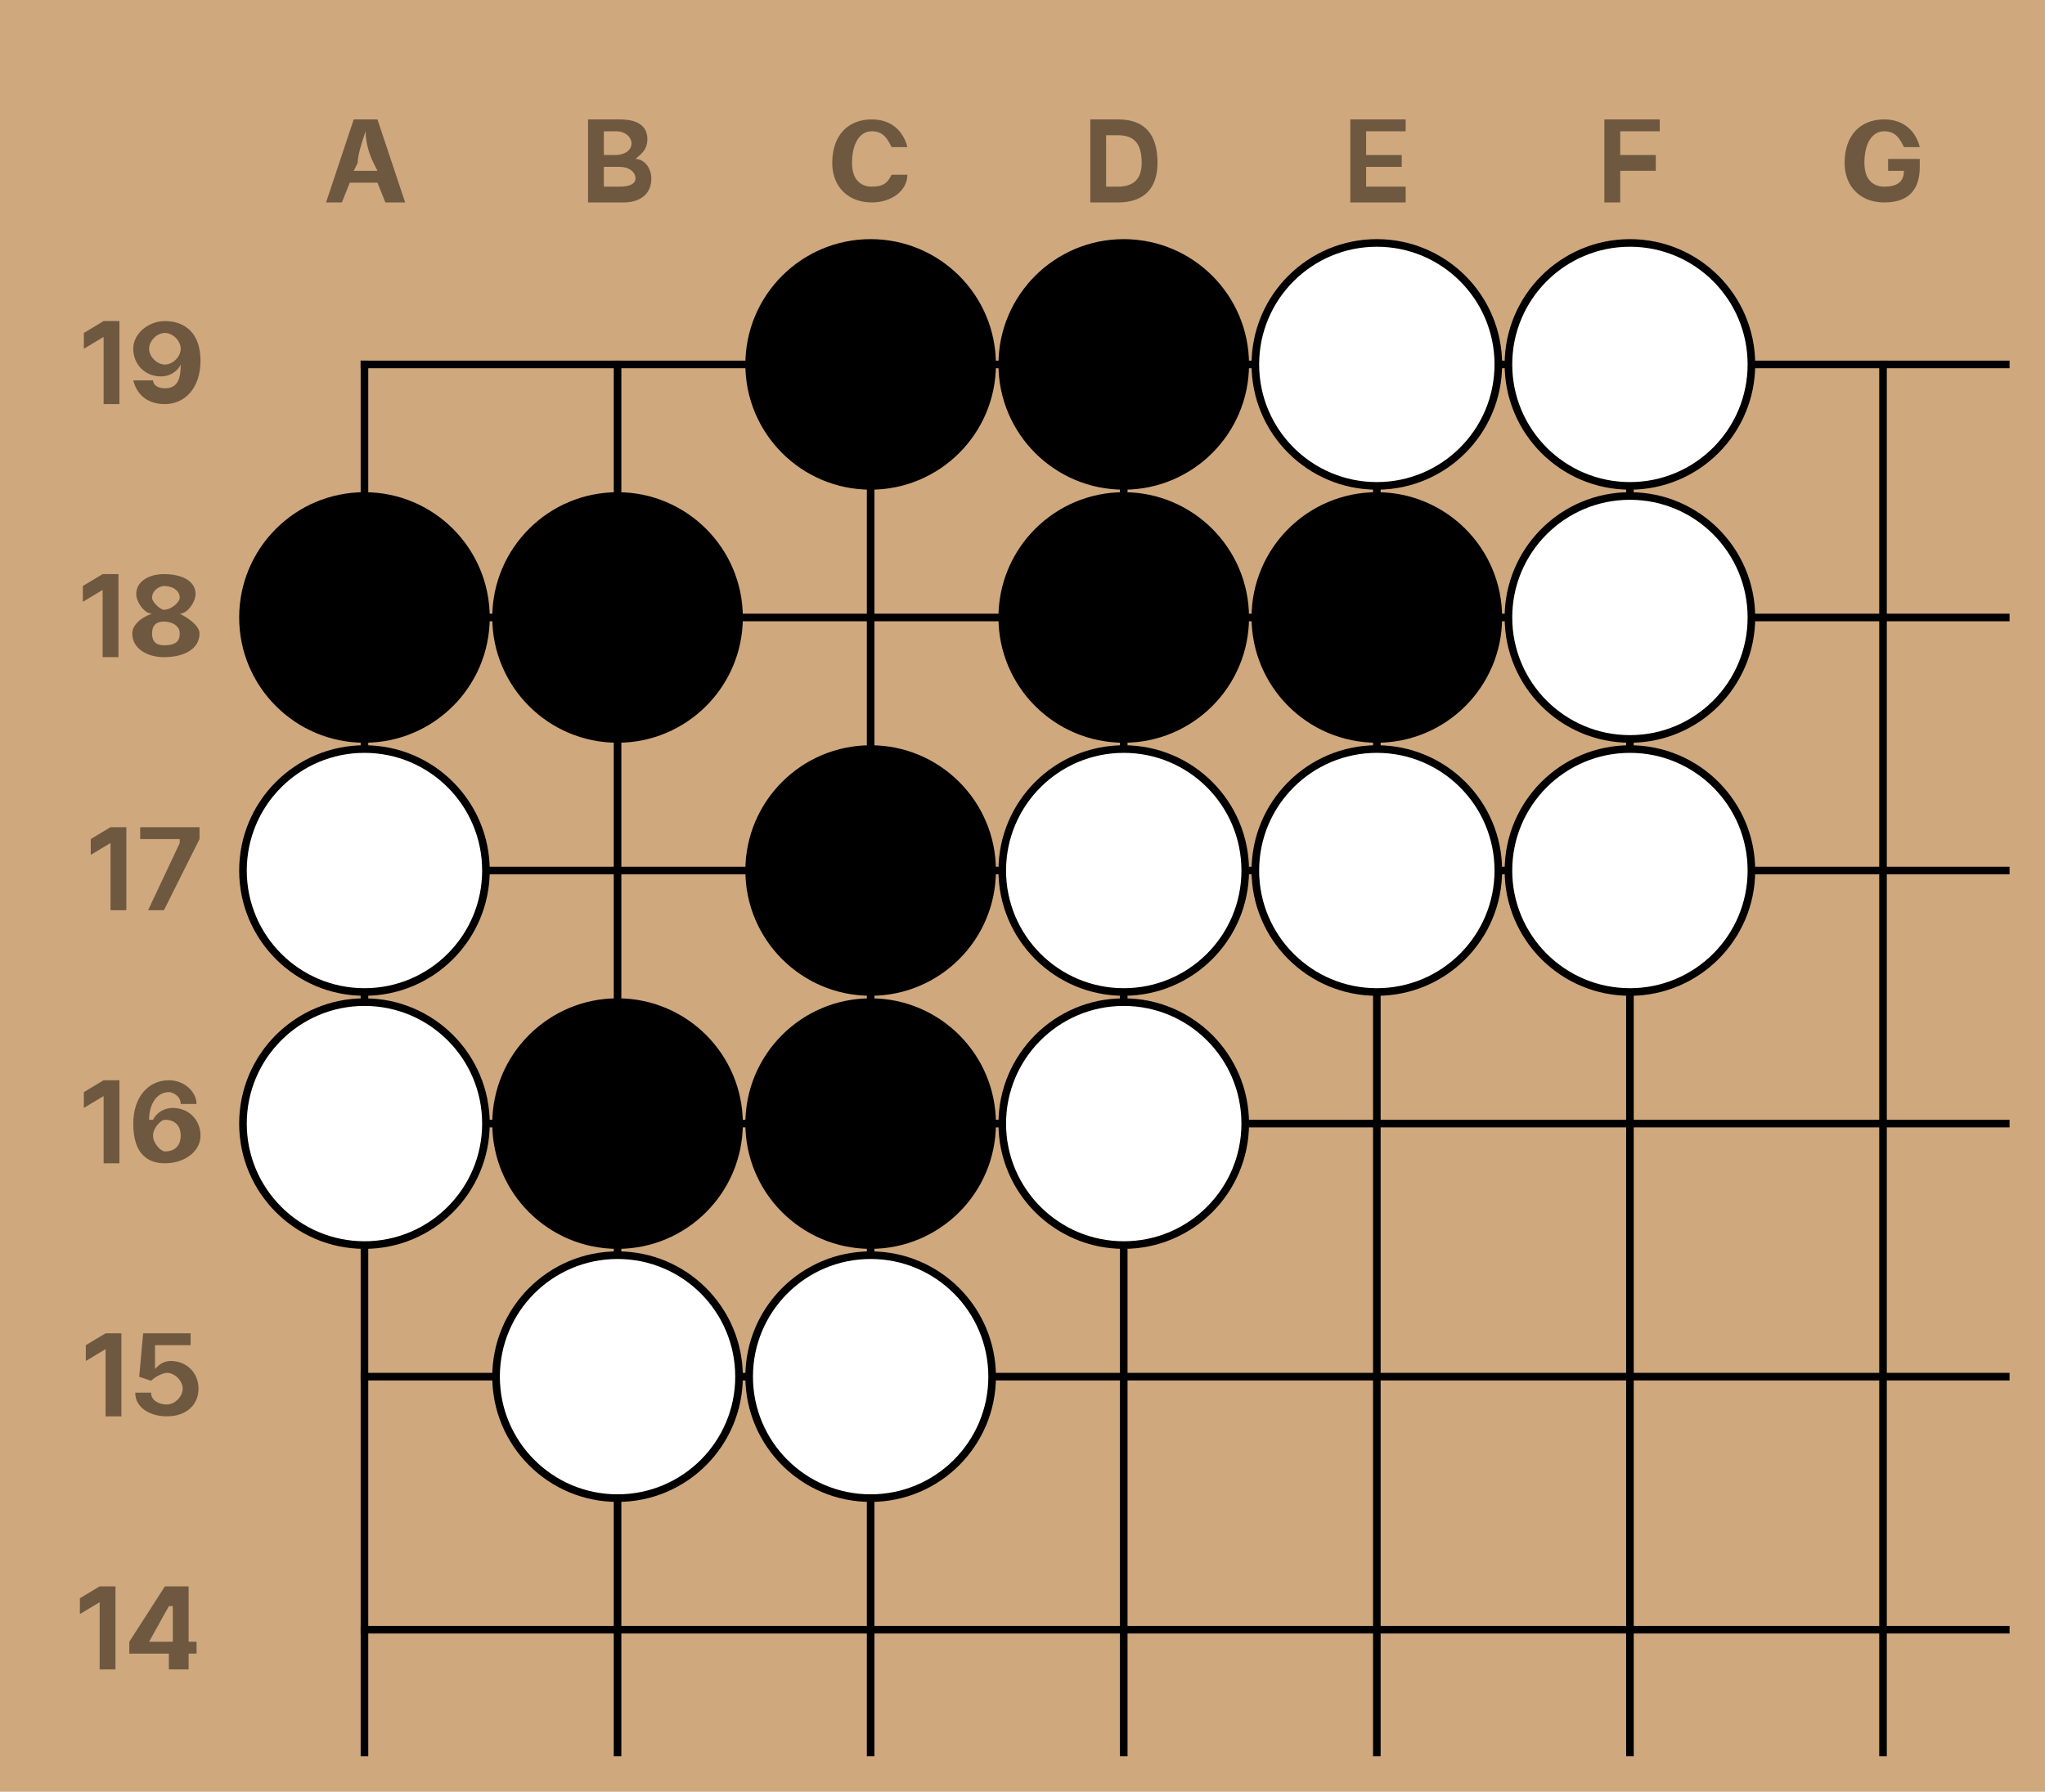
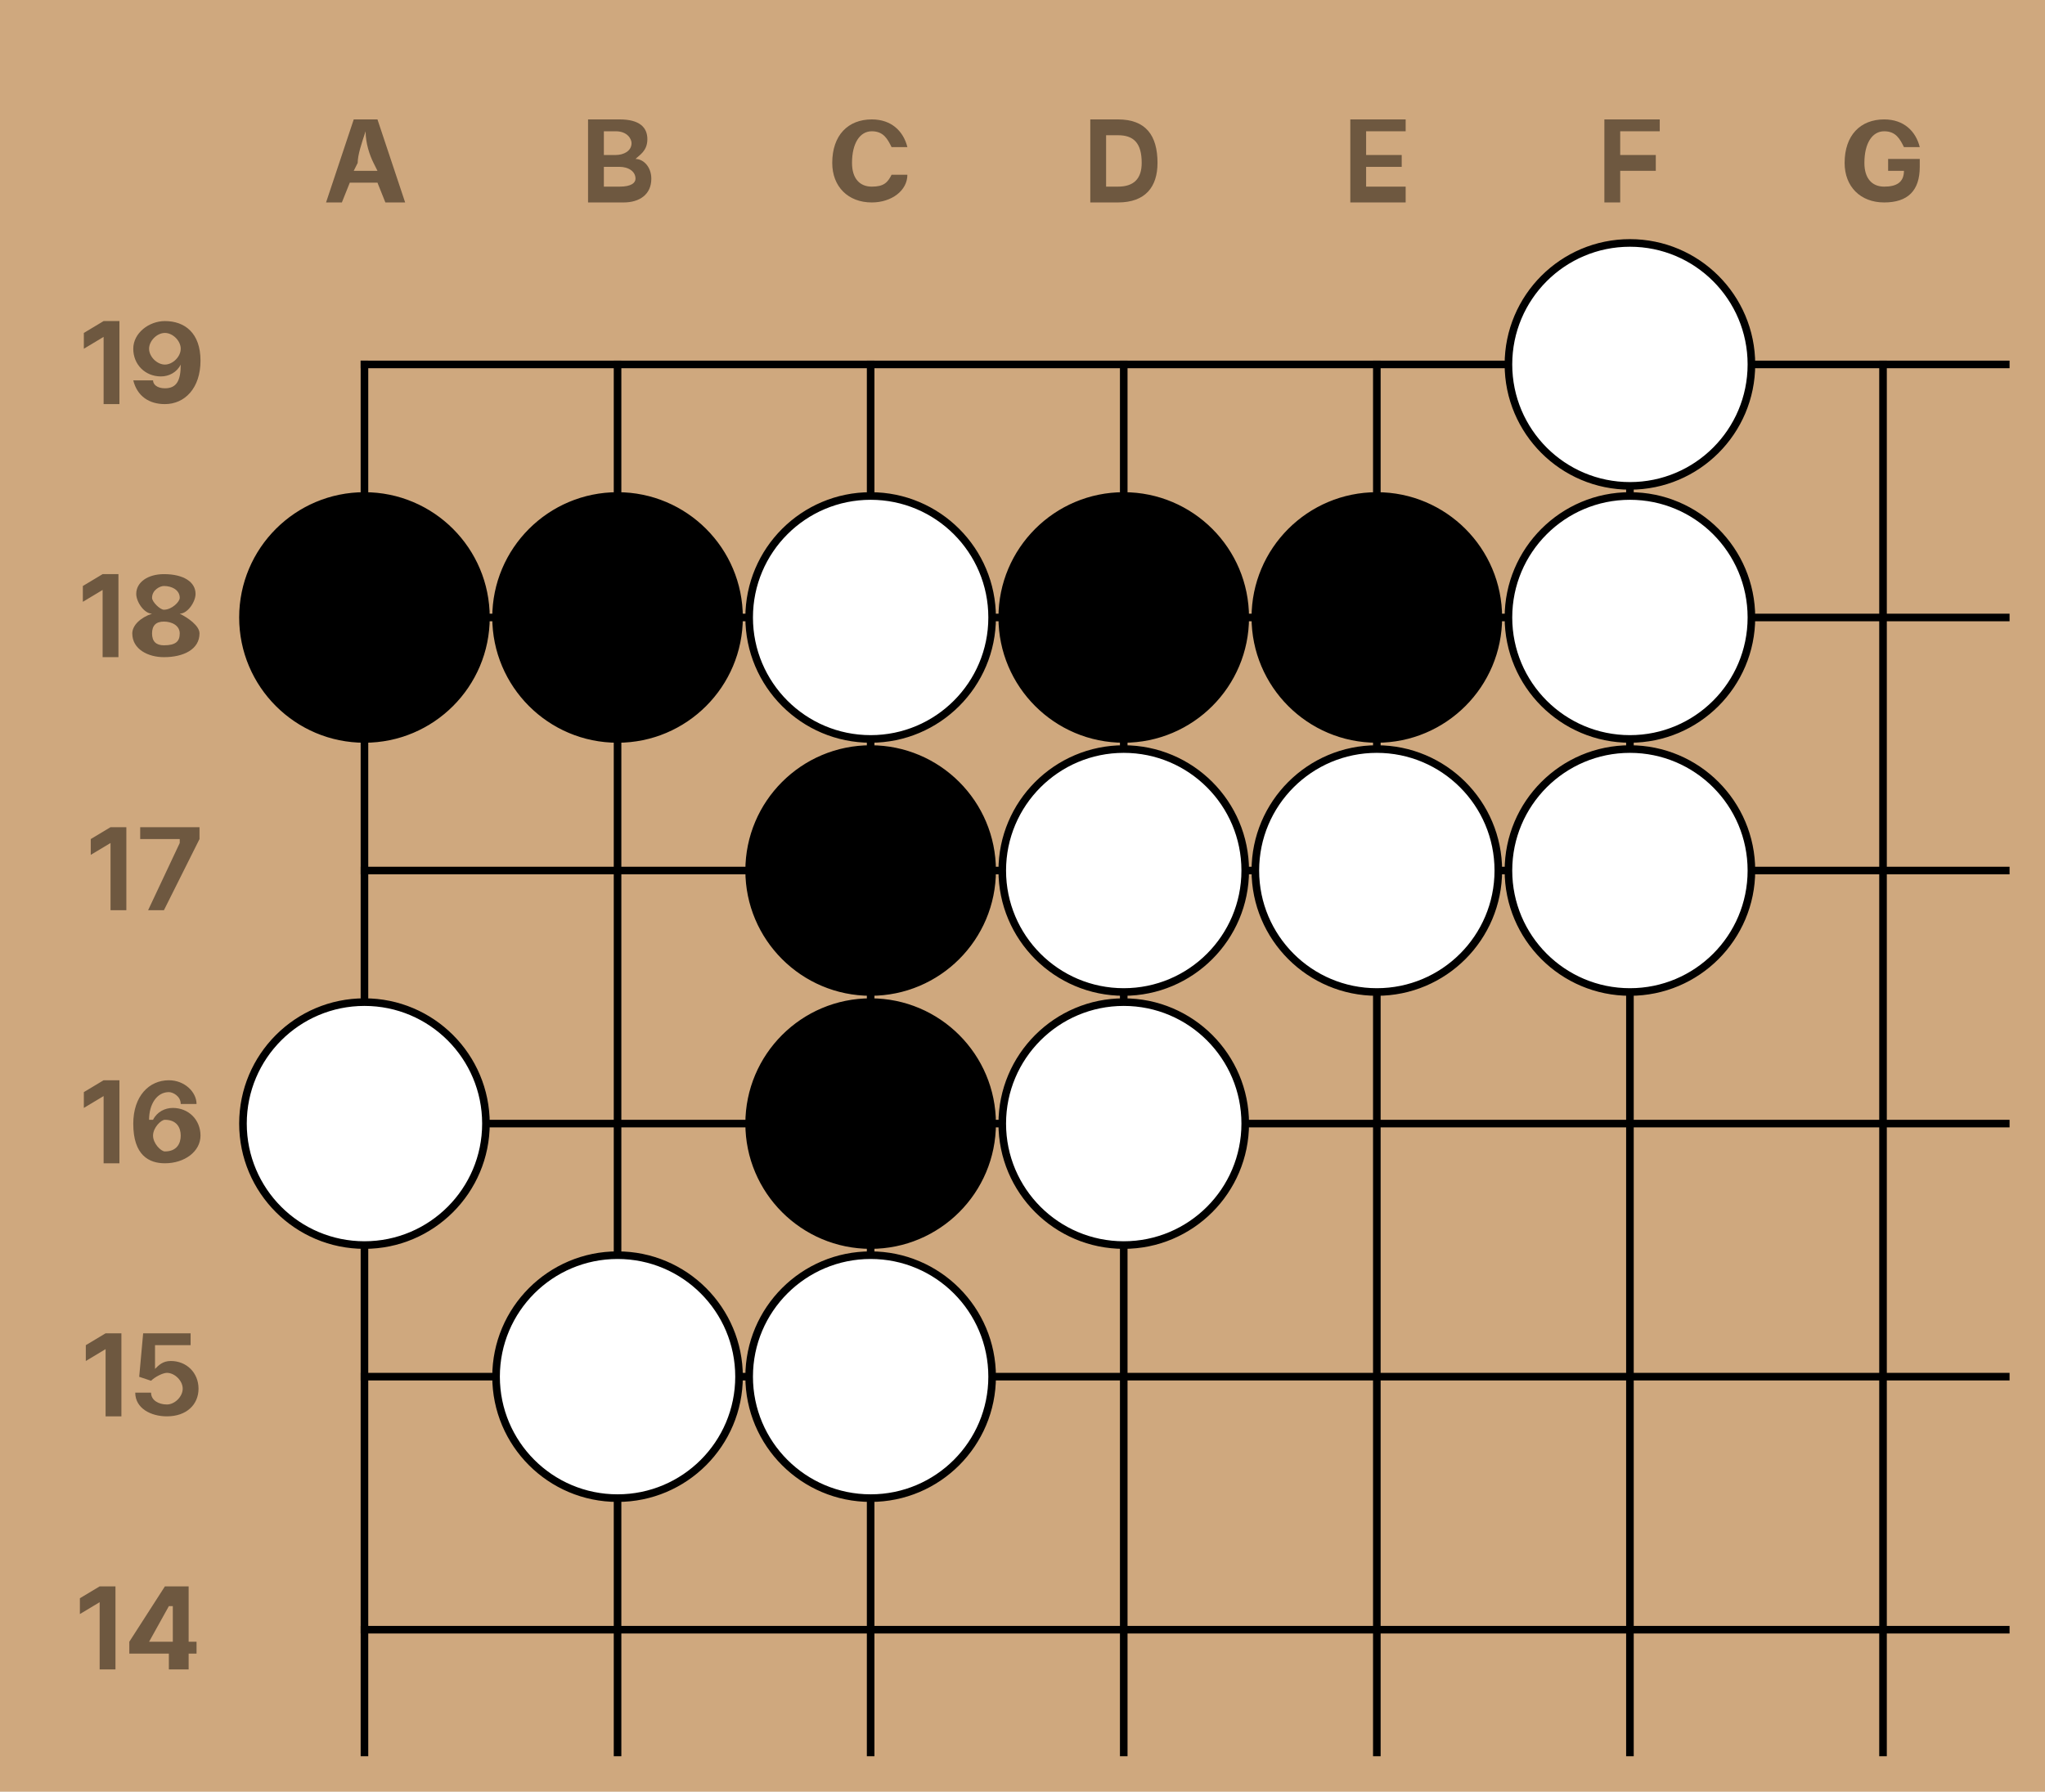
<svg xmlns="http://www.w3.org/2000/svg" font-family="Inter" font-size="0.45" font-weight="700" viewBox="0 0 400 350.495" width="400">
  <defs>
    <clipPath id="board-clip">
      <rect height="6" width="7" x="-0.5" y="-0.5" />
    </clipPath>
    <marker id="linehead" markerHeight="4" markerWidth="4" refX="2" refY="2">
      <circle cx="2" cy="2" r="2" />
    </marker>
    <marker id="arrowhead" markerHeight="5" markerWidth="7" orient="auto" refX="7" refY="2.5">
      <polygon points="0 0, 7 2.5, 0 5" />
    </marker>
  </defs>
  <rect fill="#cfa87e" height="100%" width="100%" x="0" y="0" />
  <g id="diagram" transform="scale(49.505, 49.505)">
    <g id="board-view" transform="translate(1.44, 1.44)">
      <g clip-path="url(#board-clip)" id="goban">
        <g id="lines" stroke="black" stroke-linecap="square" stroke-width="0.03">
          <line x1="0" x2="0" y1="0" y2="18" />
          <line x1="1" x2="1" y1="0" y2="18" />
          <line x1="2" x2="2" y1="0" y2="18" />
          <line x1="3" x2="3" y1="0" y2="18" />
          <line x1="4" x2="4" y1="0" y2="18" />
          <line x1="5" x2="5" y1="0" y2="18" />
          <line x1="6" x2="6" y1="0" y2="18" />
          <line x1="7" x2="7" y1="0" y2="18" />
          <line x1="8" x2="8" y1="0" y2="18" />
          <line x1="9" x2="9" y1="0" y2="18" />
          <line x1="10" x2="10" y1="0" y2="18" />
          <line x1="11" x2="11" y1="0" y2="18" />
          <line x1="12" x2="12" y1="0" y2="18" />
          <line x1="13" x2="13" y1="0" y2="18" />
          <line x1="14" x2="14" y1="0" y2="18" />
          <line x1="15" x2="15" y1="0" y2="18" />
          <line x1="16" x2="16" y1="0" y2="18" />
          <line x1="17" x2="17" y1="0" y2="18" />
          <line x1="18" x2="18" y1="0" y2="18" />
          <line x1="0" x2="18" y1="0" y2="0" />
          <line x1="0" x2="18" y1="1" y2="1" />
          <line x1="0" x2="18" y1="2" y2="2" />
          <line x1="0" x2="18" y1="3" y2="3" />
          <line x1="0" x2="18" y1="4" y2="4" />
          <line x1="0" x2="18" y1="5" y2="5" />
          <line x1="0" x2="18" y1="6" y2="6" />
          <line x1="0" x2="18" y1="7" y2="7" />
          <line x1="0" x2="18" y1="8" y2="8" />
          <line x1="0" x2="18" y1="9" y2="9" />
          <line x1="0" x2="18" y1="10" y2="10" />
          <line x1="0" x2="18" y1="11" y2="11" />
          <line x1="0" x2="18" y1="12" y2="12" />
          <line x1="0" x2="18" y1="13" y2="13" />
          <line x1="0" x2="18" y1="14" y2="14" />
          <line x1="0" x2="18" y1="15" y2="15" />
          <line x1="0" x2="18" y1="16" y2="16" />
          <line x1="0" x2="18" y1="17" y2="17" />
          <line x1="0" x2="18" y1="18" y2="18" />
          <g fill="black" id="hoshi" stroke="none">
            <circle cx="3" cy="3" r="0.09" />
            <circle cx="3" cy="9" r="0.09" />
            <circle cx="3" cy="15" r="0.09" />
            <circle cx="9" cy="3" r="0.09" />
            <circle cx="9" cy="9" r="0.09" />
            <circle cx="9" cy="15" r="0.09" />
            <circle cx="15" cy="3" r="0.09" />
            <circle cx="15" cy="9" r="0.09" />
            <circle cx="15" cy="15" r="0.09" />
          </g>
        </g>
        <g id="stones" stroke="none">
-           <circle cx="2" cy="0" fill="black" r="0.48" stroke="black" stroke-width="0.03" />
-           <circle cx="3" cy="0" fill="black" r="0.48" stroke="black" stroke-width="0.03" />
-           <circle cx="4" cy="0" fill="white" r="0.48" stroke="black" stroke-width="0.03" />
          <circle cx="5" cy="0" fill="white" r="0.48" stroke="black" stroke-width="0.03" />
          <circle cx="0" cy="1" fill="black" r="0.48" stroke="black" stroke-width="0.03" />
          <circle cx="1" cy="1" fill="black" r="0.48" stroke="black" stroke-width="0.03" />
+           <circle cx="2" cy="1" fill="white" r="0.48" stroke="black" stroke-width="0.03" />
          <circle cx="3" cy="1" fill="black" r="0.48" stroke="black" stroke-width="0.03" />
          <circle cx="4" cy="1" fill="black" r="0.48" stroke="black" stroke-width="0.03" />
          <circle cx="5" cy="1" fill="white" r="0.48" stroke="black" stroke-width="0.03" />
-           <circle cx="0" cy="2" fill="white" r="0.48" stroke="black" stroke-width="0.03" />
          <circle cx="2" cy="2" fill="black" r="0.48" stroke="black" stroke-width="0.03" />
          <circle cx="3" cy="2" fill="white" r="0.48" stroke="black" stroke-width="0.03" />
          <circle cx="4" cy="2" fill="white" r="0.48" stroke="black" stroke-width="0.03" />
          <circle cx="5" cy="2" fill="white" r="0.48" stroke="black" stroke-width="0.03" />
          <circle cx="0" cy="3" fill="white" r="0.48" stroke="black" stroke-width="0.03" />
-           <circle cx="1" cy="3" fill="black" r="0.48" stroke="black" stroke-width="0.03" />
          <circle cx="2" cy="3" fill="black" r="0.48" stroke="black" stroke-width="0.03" />
          <circle cx="3" cy="3" fill="white" r="0.48" stroke="black" stroke-width="0.03" />
          <circle cx="1" cy="4" fill="white" r="0.48" stroke="black" stroke-width="0.03" />
          <circle cx="2" cy="4" fill="white" r="0.48" stroke="black" stroke-width="0.03" />
        </g>
        <g id="markup-marks" />
        <g id="markup-triangles" />
        <g id="markup-circles" />
        <g id="markup-squares" />
        <g id="markup-selected" />
        <g id="markup-dimmed" />
        <g id="markup-labels" />
        <g id="markup-lines" marker-end="url(#linehead)" marker-start="url(#linehead)" stroke="black" stroke-width="0.03" />
        <g id="markup-arrows" marker-end="url(#arrowhead)" stroke="black" stroke-width="0.03" />
      </g>
    </g>
    <g fill="#6e5840" id="board-labels" transform="translate(0.8, 0.8)">
      <g text-anchor="middle">
        <text x="0.64" y="0">A</text>
        <text x="1.64" y="0">B</text>
        <text x="2.64" y="0">C</text>
        <text x="3.64" y="0">D</text>
        <text x="4.64" y="0">E</text>
        <text x="5.64" y="0">F</text>
        <text x="6.64" y="0">G</text>
      </g>
      <g text-anchor="end">
        <text dy="0.35em" x="0" y="5.64">14</text>
        <text dy="0.35em" x="0" y="4.64">15</text>
        <text dy="0.35em" x="0" y="3.64">16</text>
        <text dy="0.35em" x="0" y="2.64">17</text>
        <text dy="0.35em" x="0" y="1.64">18</text>
        <text dy="0.35em" x="0" y="0.64">19</text>
      </g>
    </g>
  </g>
</svg>
